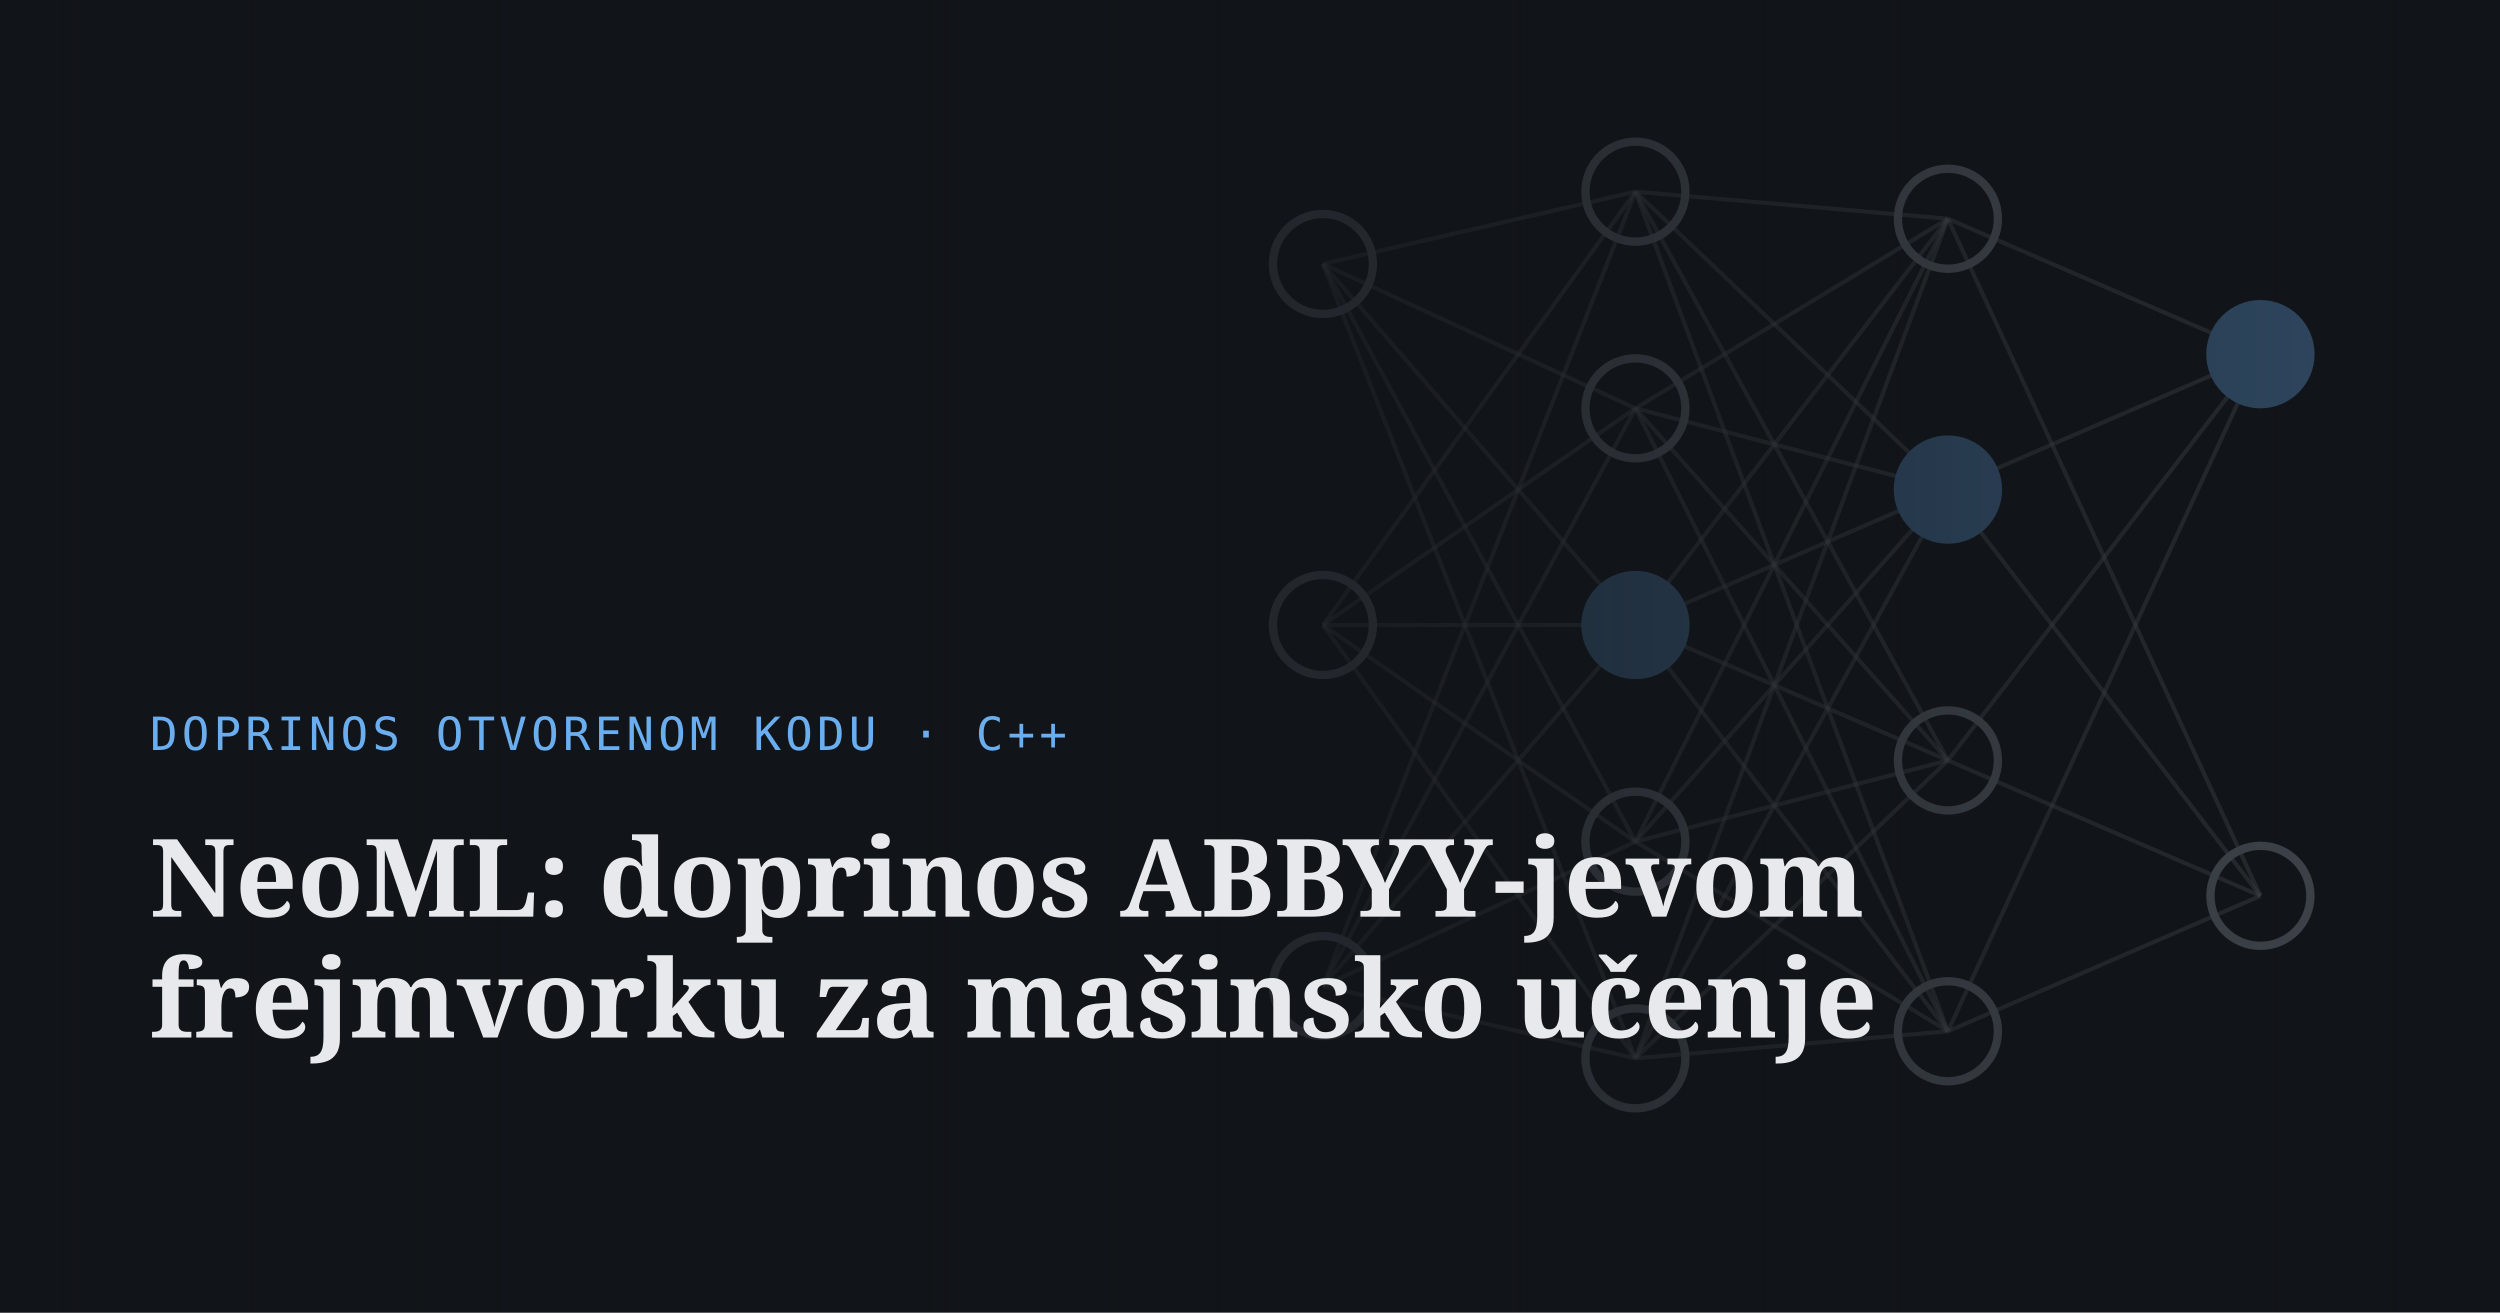
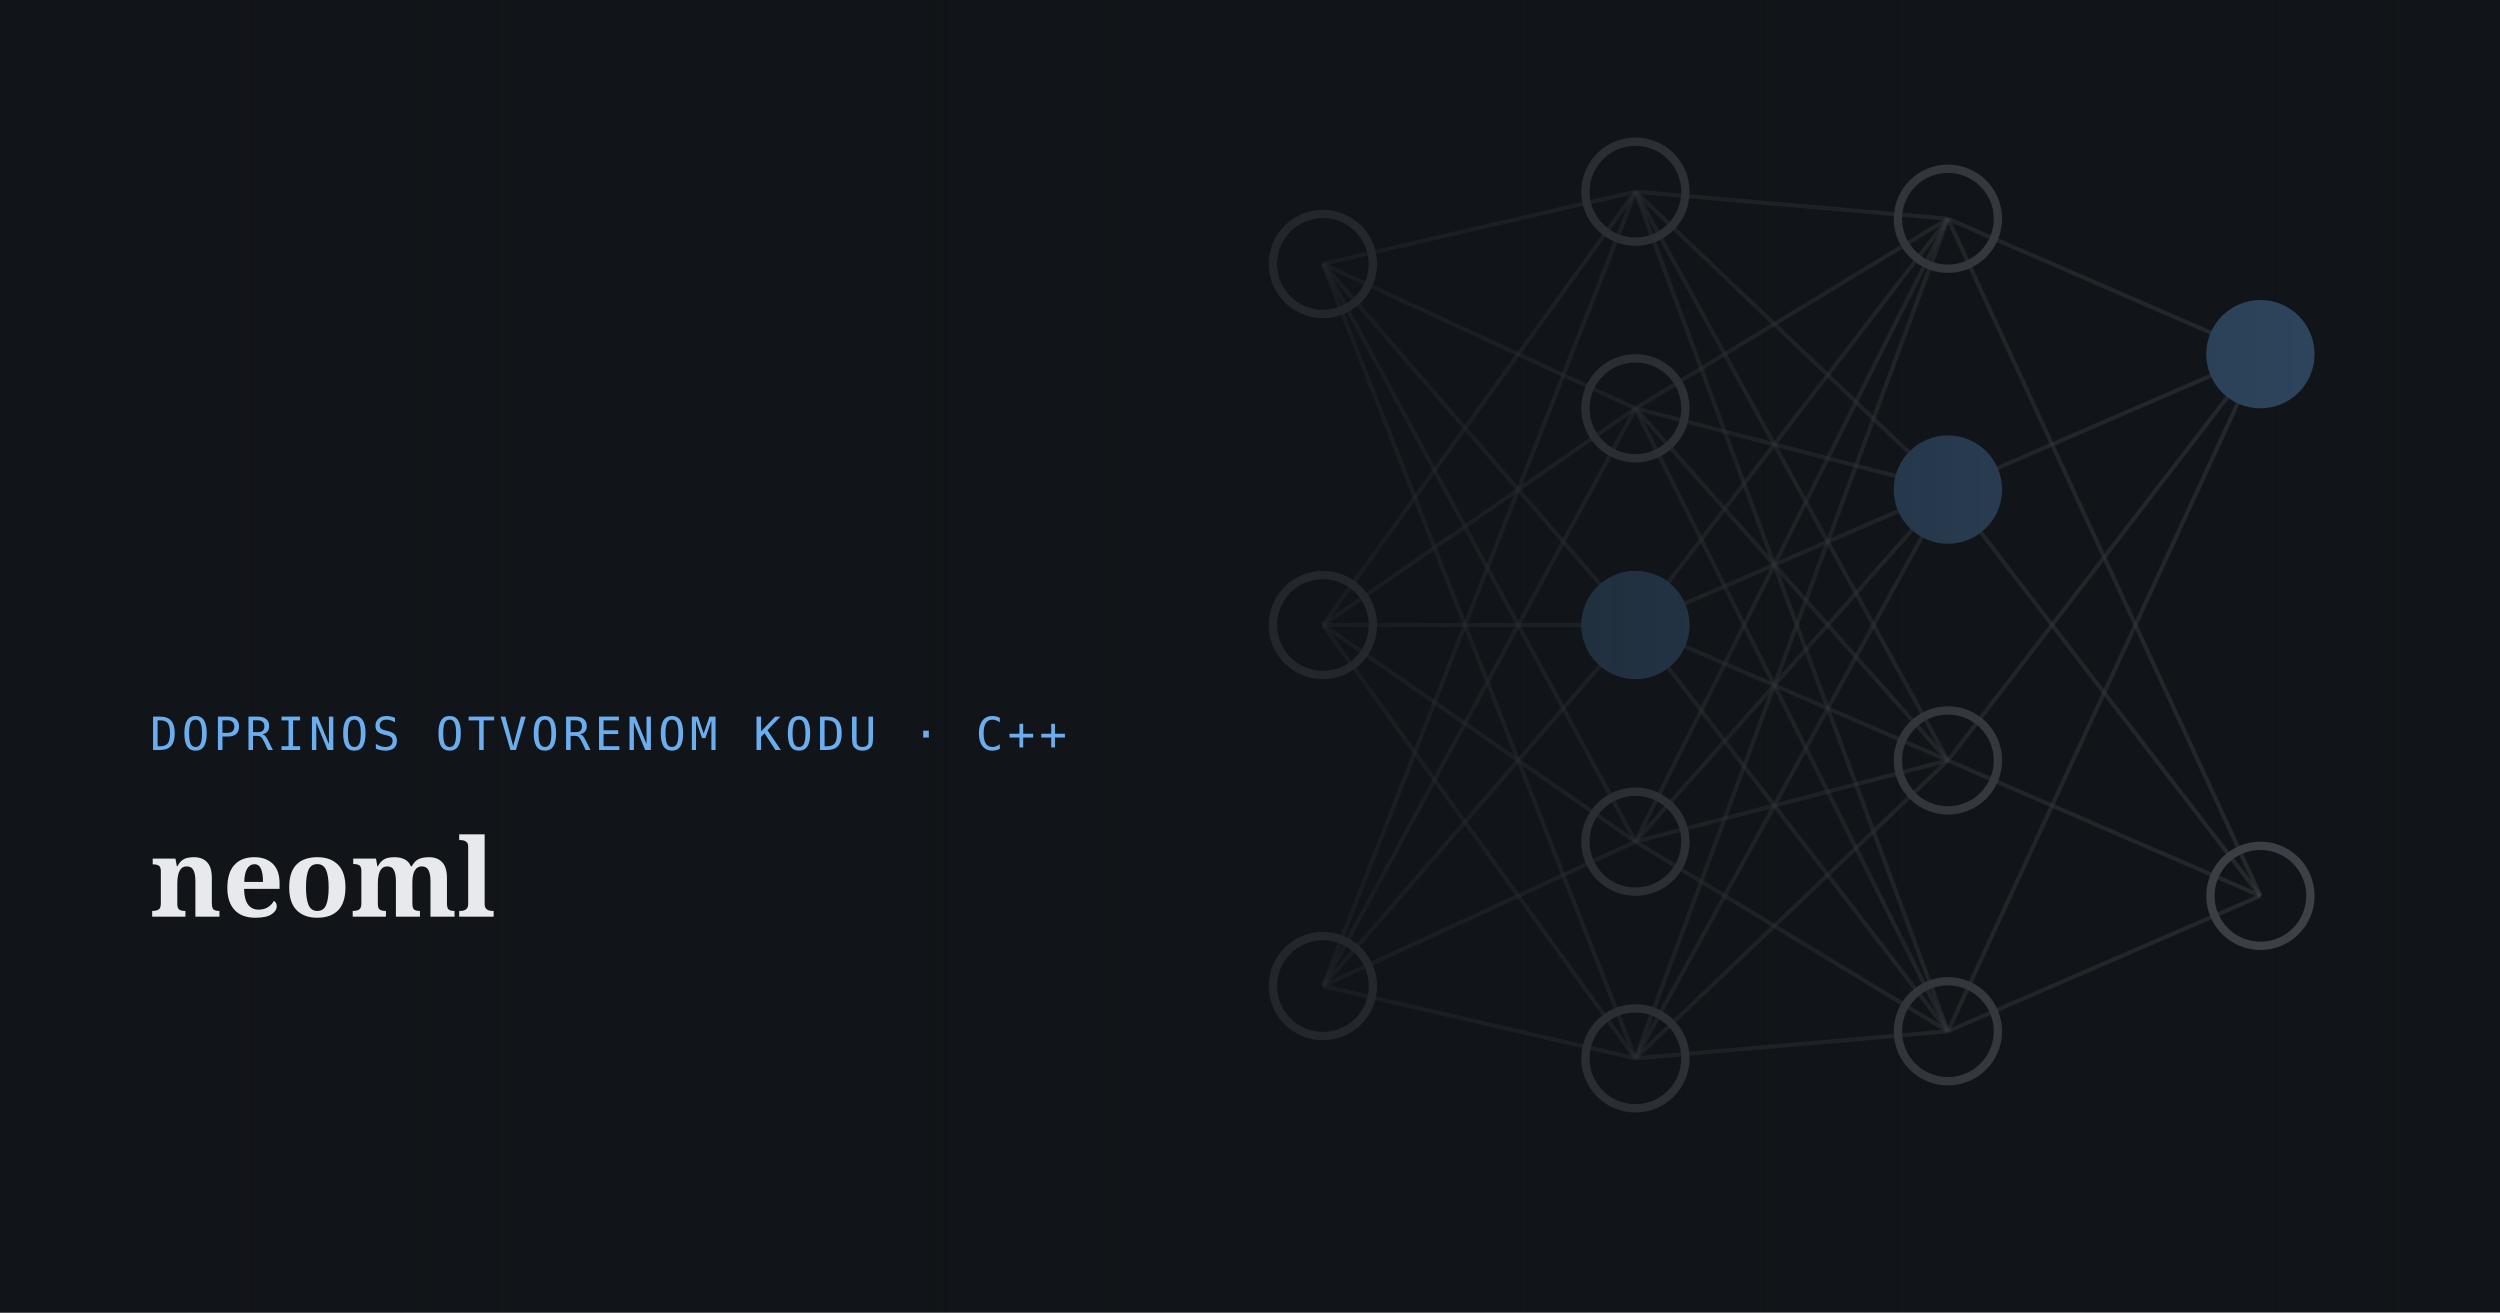
<svg xmlns="http://www.w3.org/2000/svg" width="1200" height="630" viewBox="0 0 1200 630">
  <rect width="1200" height="630" fill="#111418" />
  <defs>
    <linearGradient id="fade" x1="0" x2="1">
      <stop offset="0" stop-color="#111418" />
      <stop offset=".55" stop-color="#111418" stop-opacity=".6" />
      <stop offset="1" stop-color="#111418" stop-opacity="0" />
    </linearGradient>
  </defs>
  <g opacity=".35">
    <line x1="635.0" y1="126.7" x2="785.0" y2="92.0" stroke="#9aa3ae" stroke-width="2" opacity=".45" />
    <line x1="635.0" y1="126.7" x2="785.0" y2="196.0" stroke="#9aa3ae" stroke-width="2" opacity=".45" />
    <line x1="635.0" y1="126.7" x2="785.0" y2="300.0" stroke="#9aa3ae" stroke-width="2" opacity=".45" />
    <line x1="635.0" y1="126.7" x2="785.0" y2="404.0" stroke="#9aa3ae" stroke-width="2" opacity=".45" />
    <line x1="635.0" y1="126.7" x2="785.0" y2="508.0" stroke="#9aa3ae" stroke-width="2" opacity=".45" />
    <line x1="635.0" y1="300.0" x2="785.0" y2="92.0" stroke="#9aa3ae" stroke-width="2" opacity=".45" />
    <line x1="635.0" y1="300.0" x2="785.0" y2="196.0" stroke="#9aa3ae" stroke-width="2" opacity=".45" />
    <line x1="635.0" y1="300.0" x2="785.0" y2="300.0" stroke="#9aa3ae" stroke-width="2" opacity=".45" />
    <line x1="635.0" y1="300.0" x2="785.0" y2="404.0" stroke="#9aa3ae" stroke-width="2" opacity=".45" />
    <line x1="635.0" y1="300.0" x2="785.0" y2="508.0" stroke="#9aa3ae" stroke-width="2" opacity=".45" />
    <line x1="635.0" y1="473.3" x2="785.0" y2="92.0" stroke="#9aa3ae" stroke-width="2" opacity=".45" />
    <line x1="635.0" y1="473.3" x2="785.0" y2="196.0" stroke="#9aa3ae" stroke-width="2" opacity=".45" />
    <line x1="635.0" y1="473.3" x2="785.0" y2="300.0" stroke="#9aa3ae" stroke-width="2" opacity=".45" />
    <line x1="635.0" y1="473.3" x2="785.0" y2="404.0" stroke="#9aa3ae" stroke-width="2" opacity=".45" />
    <line x1="635.0" y1="473.3" x2="785.0" y2="508.0" stroke="#9aa3ae" stroke-width="2" opacity=".45" />
    <line x1="785.0" y1="92.0" x2="935.0" y2="105.0" stroke="#9aa3ae" stroke-width="2" opacity=".45" />
    <line x1="785.0" y1="92.0" x2="935.0" y2="235.0" stroke="#9aa3ae" stroke-width="2" opacity=".45" />
    <line x1="785.0" y1="92.0" x2="935.0" y2="365.0" stroke="#9aa3ae" stroke-width="2" opacity=".45" />
    <line x1="785.0" y1="92.0" x2="935.0" y2="495.0" stroke="#9aa3ae" stroke-width="2" opacity=".45" />
    <line x1="785.0" y1="196.0" x2="935.0" y2="105.0" stroke="#9aa3ae" stroke-width="2" opacity=".45" />
    <line x1="785.0" y1="196.0" x2="935.0" y2="235.0" stroke="#9aa3ae" stroke-width="2" opacity=".45" />
    <line x1="785.0" y1="196.0" x2="935.0" y2="365.0" stroke="#9aa3ae" stroke-width="2" opacity=".45" />
    <line x1="785.0" y1="196.0" x2="935.0" y2="495.0" stroke="#9aa3ae" stroke-width="2" opacity=".45" />
    <line x1="785.0" y1="300.0" x2="935.0" y2="105.0" stroke="#9aa3ae" stroke-width="2" opacity=".45" />
    <line x1="785.0" y1="300.0" x2="935.0" y2="235.0" stroke="#9aa3ae" stroke-width="2" opacity=".45" />
    <line x1="785.0" y1="300.0" x2="935.0" y2="365.0" stroke="#9aa3ae" stroke-width="2" opacity=".45" />
    <line x1="785.0" y1="300.0" x2="935.0" y2="495.0" stroke="#9aa3ae" stroke-width="2" opacity=".45" />
    <line x1="785.0" y1="404.0" x2="935.0" y2="105.0" stroke="#9aa3ae" stroke-width="2" opacity=".45" />
    <line x1="785.0" y1="404.0" x2="935.0" y2="235.0" stroke="#9aa3ae" stroke-width="2" opacity=".45" />
    <line x1="785.0" y1="404.0" x2="935.0" y2="365.0" stroke="#9aa3ae" stroke-width="2" opacity=".45" />
    <line x1="785.0" y1="404.0" x2="935.0" y2="495.0" stroke="#9aa3ae" stroke-width="2" opacity=".45" />
    <line x1="785.0" y1="508.0" x2="935.0" y2="105.0" stroke="#9aa3ae" stroke-width="2" opacity=".45" />
    <line x1="785.0" y1="508.0" x2="935.0" y2="235.0" stroke="#9aa3ae" stroke-width="2" opacity=".45" />
    <line x1="785.0" y1="508.0" x2="935.0" y2="365.0" stroke="#9aa3ae" stroke-width="2" opacity=".45" />
    <line x1="785.0" y1="508.0" x2="935.0" y2="495.0" stroke="#9aa3ae" stroke-width="2" opacity=".45" />
    <line x1="935.0" y1="105.0" x2="1085.0" y2="170.0" stroke="#9aa3ae" stroke-width="2" opacity=".45" />
    <line x1="935.0" y1="105.0" x2="1085.0" y2="430.0" stroke="#9aa3ae" stroke-width="2" opacity=".45" />
    <line x1="935.0" y1="235.0" x2="1085.0" y2="170.0" stroke="#9aa3ae" stroke-width="2" opacity=".45" />
    <line x1="935.0" y1="235.0" x2="1085.0" y2="430.0" stroke="#9aa3ae" stroke-width="2" opacity=".45" />
    <line x1="935.0" y1="365.0" x2="1085.0" y2="170.0" stroke="#9aa3ae" stroke-width="2" opacity=".45" />
    <line x1="935.0" y1="365.0" x2="1085.0" y2="430.0" stroke="#9aa3ae" stroke-width="2" opacity=".45" />
    <line x1="935.0" y1="495.0" x2="1085.0" y2="170.0" stroke="#9aa3ae" stroke-width="2" opacity=".45" />
    <line x1="935.0" y1="495.0" x2="1085.0" y2="430.0" stroke="#9aa3ae" stroke-width="2" opacity=".45" />
    <circle cx="635.0" cy="126.7" r="24" fill="none" stroke="#9aa3ae" stroke-width="4" />
    <circle cx="635.0" cy="300.0" r="24" fill="none" stroke="#9aa3ae" stroke-width="4" />
    <circle cx="635.0" cy="473.3" r="24" fill="none" stroke="#9aa3ae" stroke-width="4" />
    <circle cx="785.0" cy="92.0" r="24" fill="none" stroke="#9aa3ae" stroke-width="4" />
    <circle cx="785.0" cy="196.0" r="24" fill="none" stroke="#9aa3ae" stroke-width="4" />
    <circle cx="785.0" cy="300.0" r="24" fill="#6aaef0" stroke="#6aaef0" stroke-width="4" />
    <circle cx="785.0" cy="404.0" r="24" fill="none" stroke="#9aa3ae" stroke-width="4" />
    <circle cx="785.0" cy="508.0" r="24" fill="none" stroke="#9aa3ae" stroke-width="4" />
    <circle cx="935.0" cy="105.0" r="24" fill="none" stroke="#9aa3ae" stroke-width="4" />
    <circle cx="935.0" cy="235.0" r="24" fill="#6aaef0" stroke="#6aaef0" stroke-width="4" />
    <circle cx="935.0" cy="365.0" r="24" fill="none" stroke="#9aa3ae" stroke-width="4" />
    <circle cx="935.0" cy="495.0" r="24" fill="none" stroke="#9aa3ae" stroke-width="4" />
    <circle cx="1085.0" cy="170.0" r="24" fill="#6aaef0" stroke="#6aaef0" stroke-width="4" />
    <circle cx="1085.0" cy="430.0" r="24" fill="none" stroke="#9aa3ae" stroke-width="4" />
  </g>
  <rect x="0" y="0" width="1200" height="630" fill="url(#fade)" />
  <text x="72" y="360" font-family="'JetBrains Mono', Consolas, monospace" font-size="22" letter-spacing="2" fill="#6aaef0">DOPRINOS OTVORENOM KODU · C++</text>
-   <text x="72" y="440" font-family="'Source Serif 4', Georgia, serif" font-weight="600" font-size="52" fill="#e7e9ec">NeoML: doprinos ABBYY-jevom</text>
-   <text x="72" y="498" font-family="'Source Serif 4', Georgia, serif" font-weight="600" font-size="52" fill="#e7e9ec">frejmvorku za mašinsko učenje</text>
+   <text x="72" y="440" font-family="'Source Serif 4', Georgia, serif" font-weight="600" font-size="52" fill="#e7e9ec">neoml</text>
</svg>
